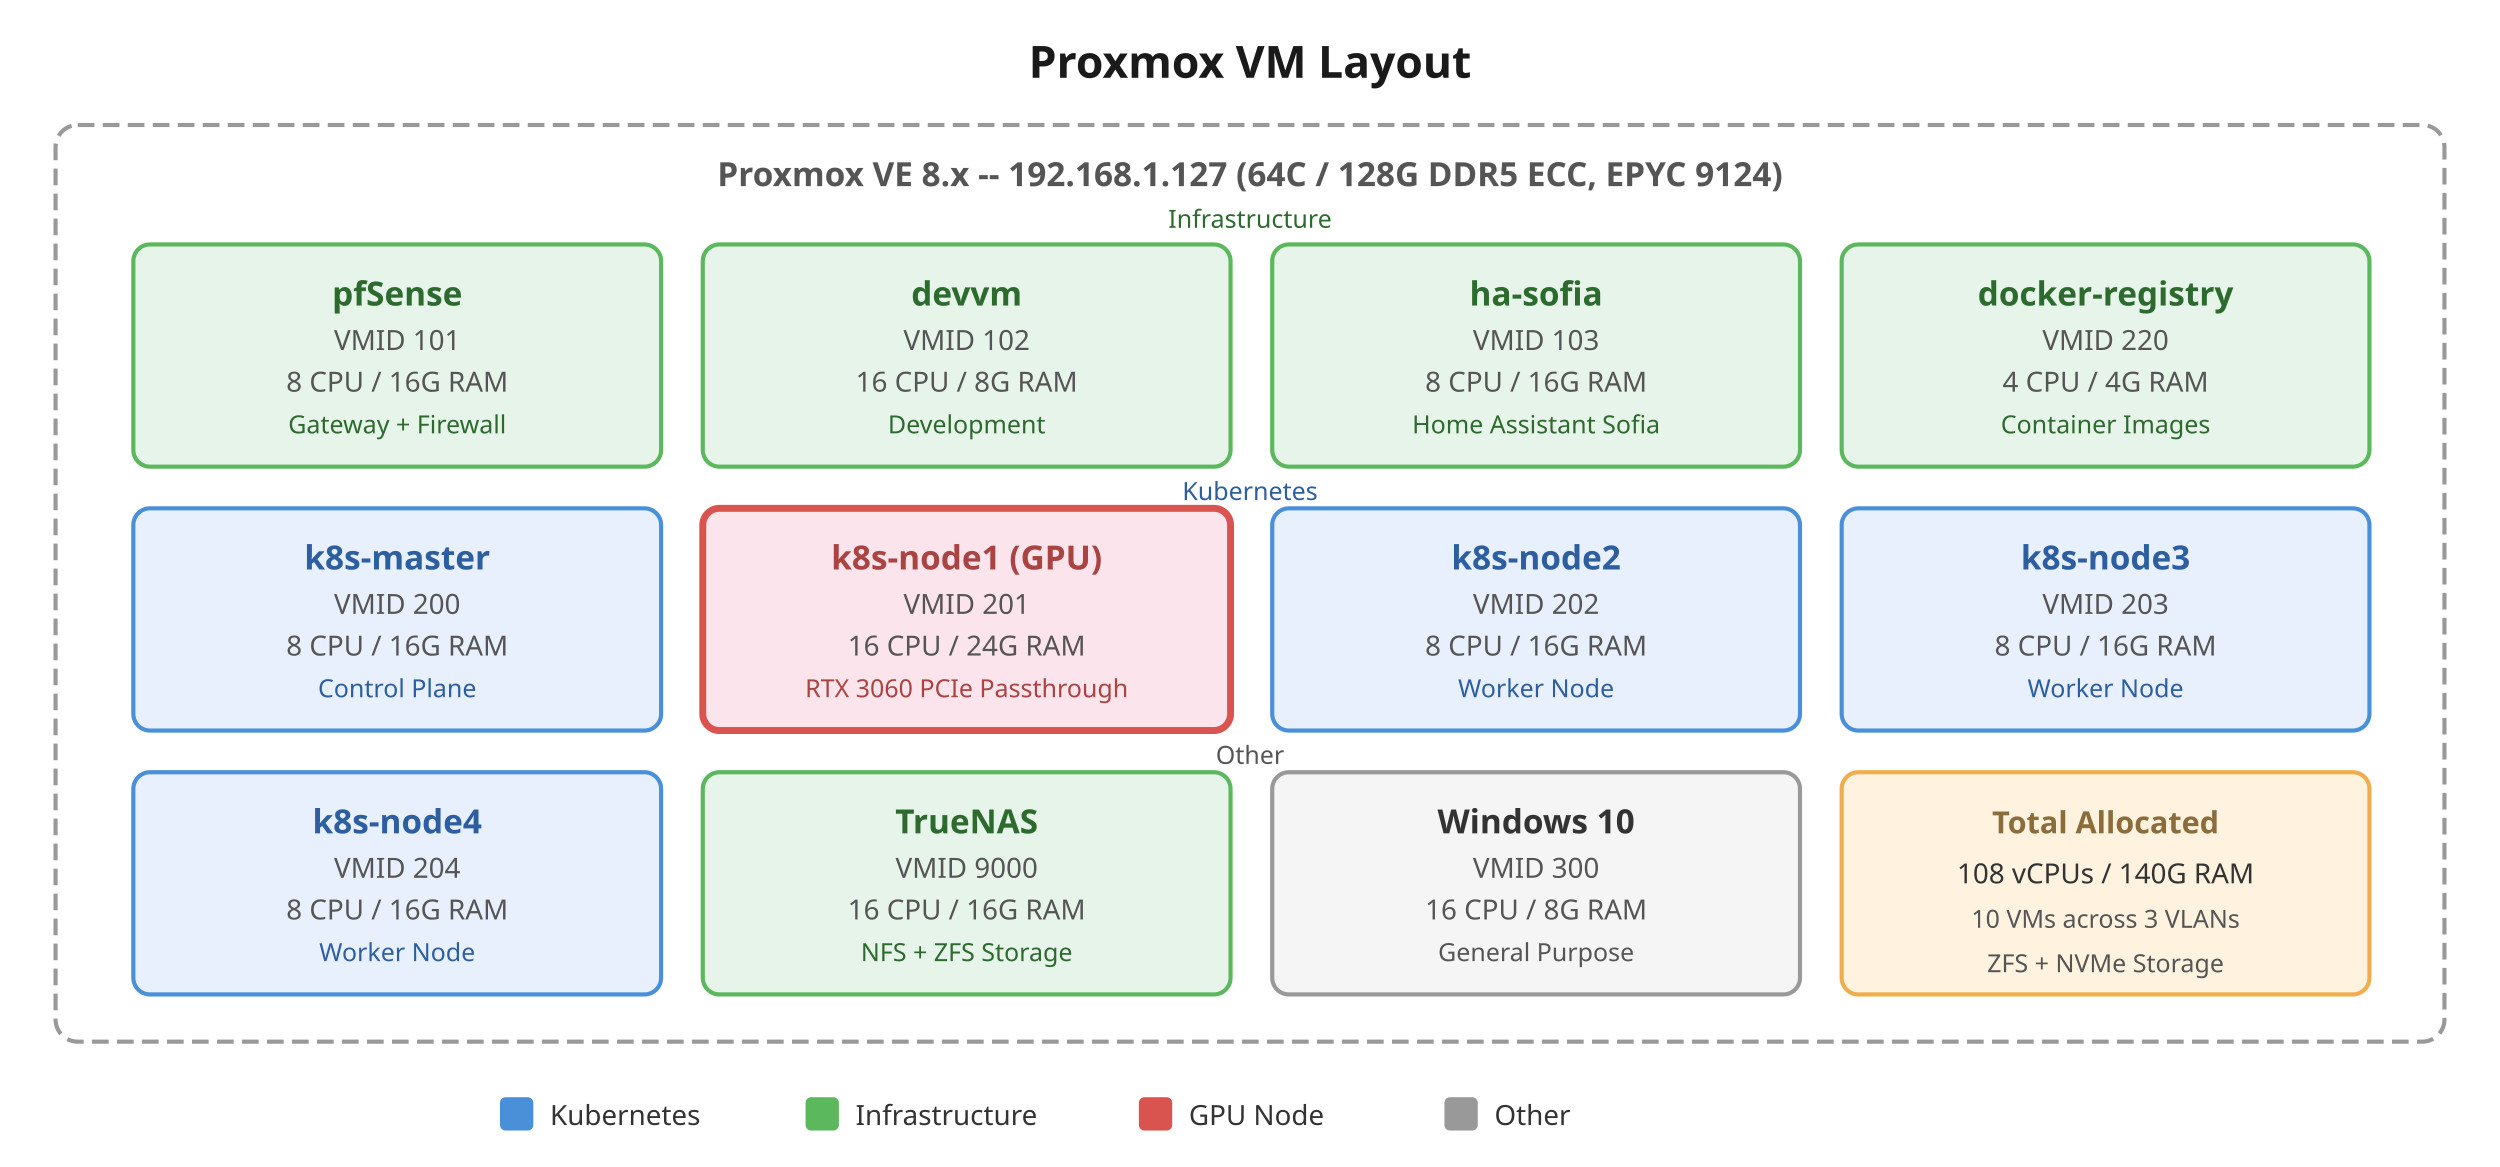
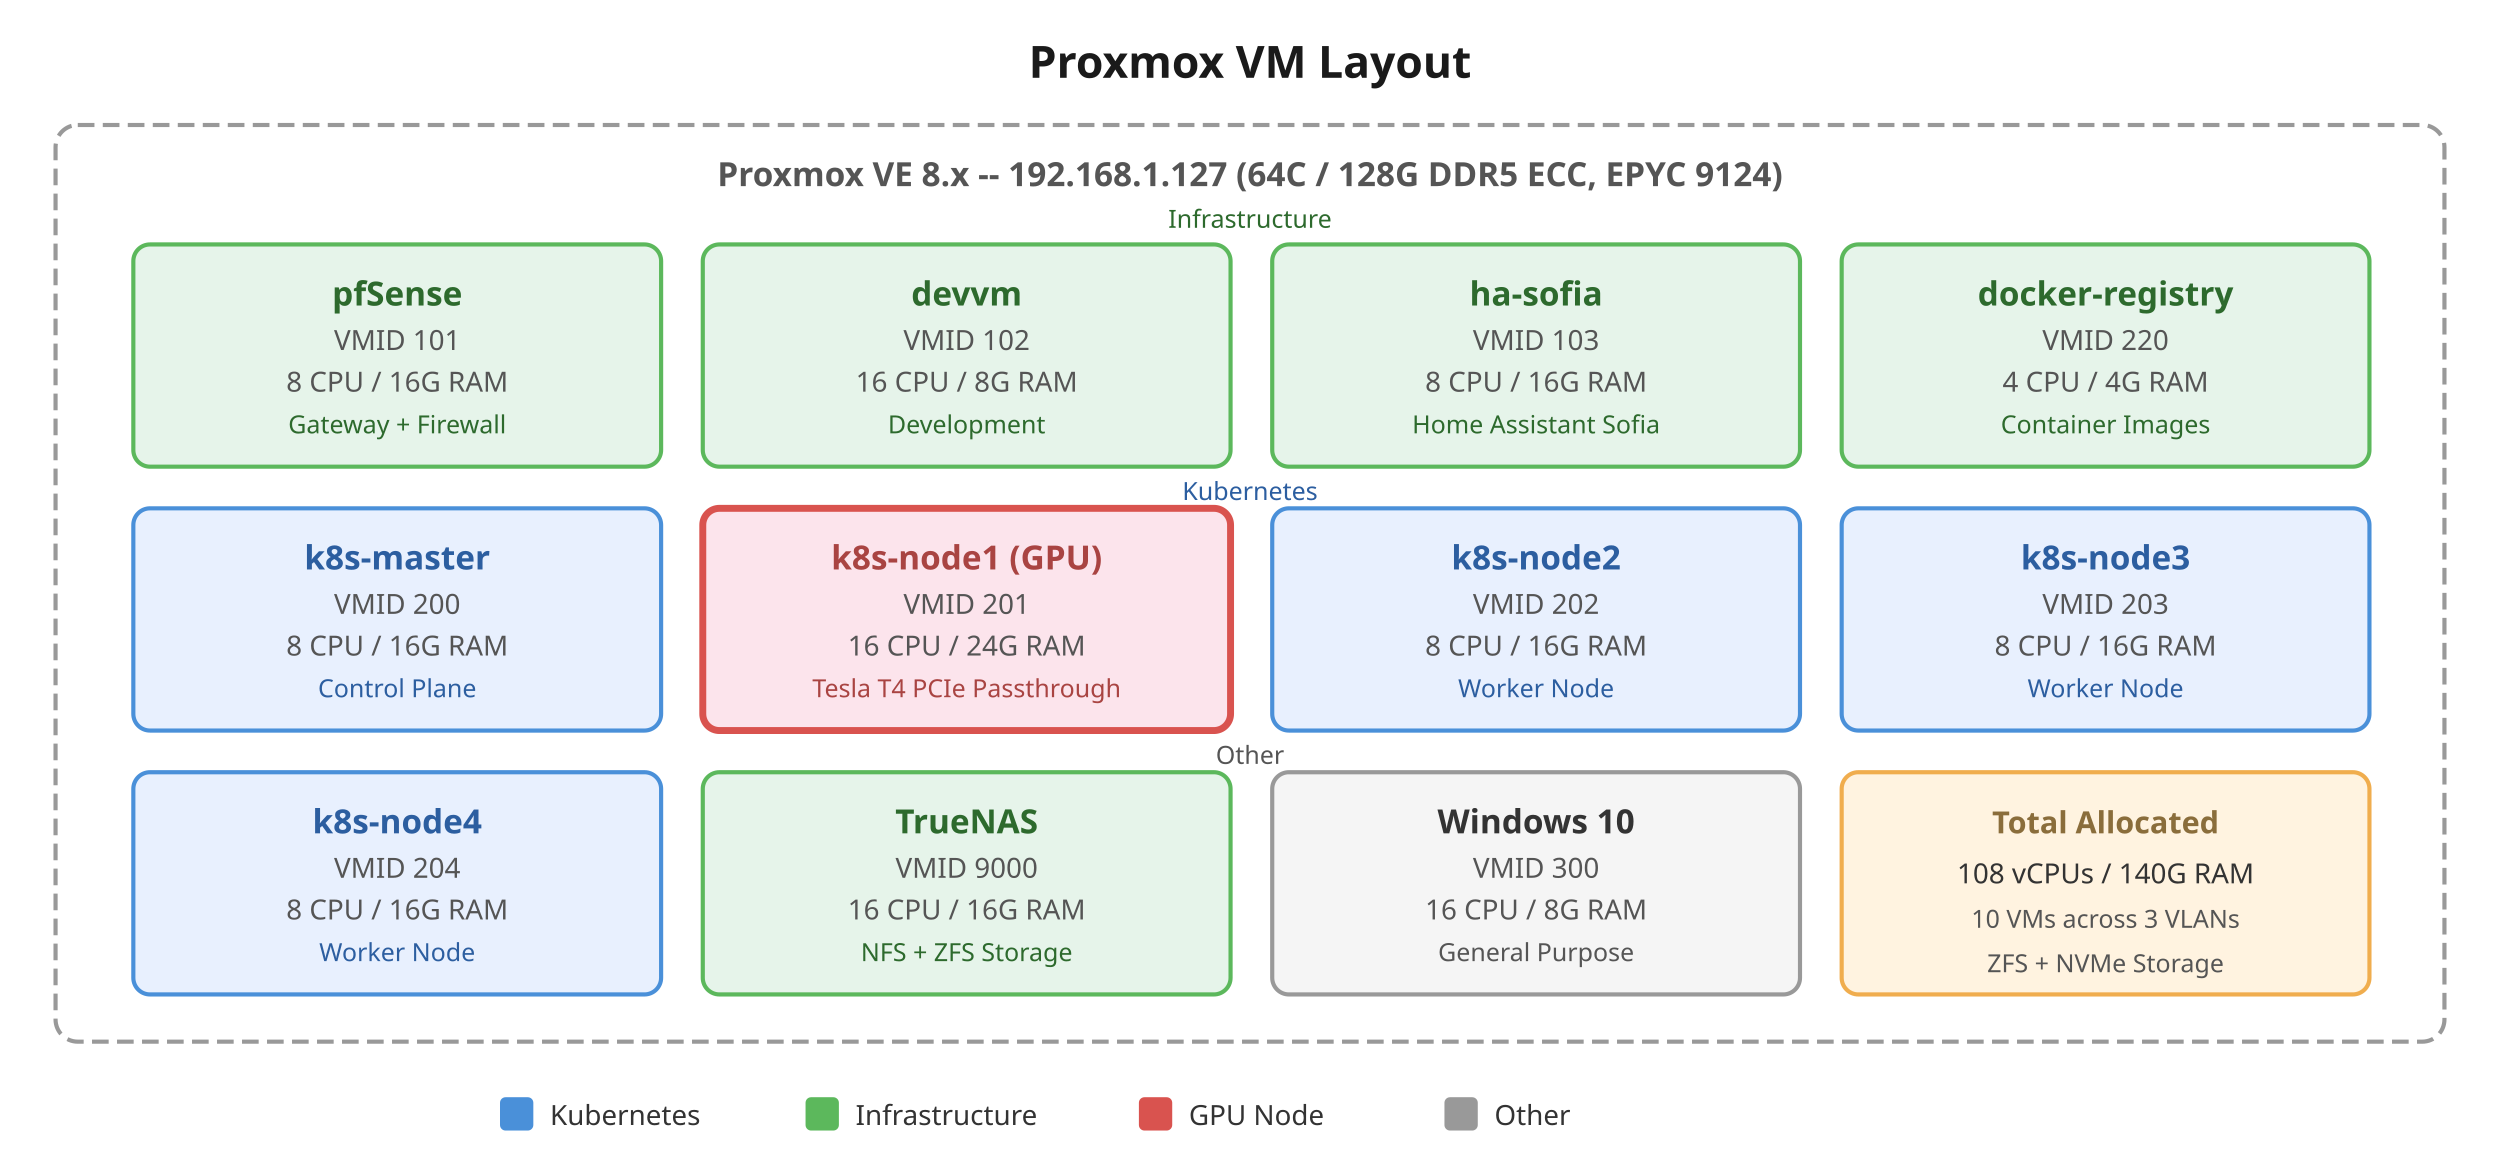
<svg xmlns="http://www.w3.org/2000/svg" viewBox="0 0 900 420" width="900" height="420" font-family="sans-serif">
  <text x="450" y="28" fill="#1a1a1a" font-size="16" font-weight="bold" text-anchor="middle">Proxmox VM Layout</text>
  <rect x="20" y="45" width="860" height="330" rx="8" fill="none" stroke="#999999" stroke-width="1.5" stroke-dasharray="6,3" />
  <text x="450" y="67" fill="#555555" font-size="12" font-weight="bold" text-anchor="middle">Proxmox VE 8.x -- 192.168.1.127 (64C / 128G DDR5 ECC, EPYC 9124)</text>
  <text x="450" y="82" fill="#2d6a2d" font-size="9" text-anchor="middle">Infrastructure</text>
  <rect x="48" y="88" width="190" height="80" rx="6" fill="#e6f4ea" stroke="#5cb85c" stroke-width="1.5" />
  <text x="143" y="110" fill="#2d6a2d" font-size="12" font-weight="bold" text-anchor="middle">pfSense</text>
  <text x="143" y="126" fill="#555555" font-size="10" text-anchor="middle">VMID 101</text>
  <text x="143" y="141" fill="#555555" font-size="10" text-anchor="middle">8 CPU / 16G RAM</text>
  <text x="143" y="156" fill="#2d6a2d" font-size="9" text-anchor="middle">Gateway + Firewall</text>
  <rect x="253" y="88" width="190" height="80" rx="6" fill="#e6f4ea" stroke="#5cb85c" stroke-width="1.5" />
  <text x="348" y="110" fill="#2d6a2d" font-size="12" font-weight="bold" text-anchor="middle">devvm</text>
  <text x="348" y="126" fill="#555555" font-size="10" text-anchor="middle">VMID 102</text>
  <text x="348" y="141" fill="#555555" font-size="10" text-anchor="middle">16 CPU / 8G RAM</text>
  <text x="348" y="156" fill="#2d6a2d" font-size="9" text-anchor="middle">Development</text>
  <rect x="458" y="88" width="190" height="80" rx="6" fill="#e6f4ea" stroke="#5cb85c" stroke-width="1.5" />
  <text x="553" y="110" fill="#2d6a2d" font-size="12" font-weight="bold" text-anchor="middle">ha-sofia</text>
  <text x="553" y="126" fill="#555555" font-size="10" text-anchor="middle">VMID 103</text>
  <text x="553" y="141" fill="#555555" font-size="10" text-anchor="middle">8 CPU / 16G RAM</text>
  <text x="553" y="156" fill="#2d6a2d" font-size="9" text-anchor="middle">Home Assistant Sofia</text>
  <rect x="663" y="88" width="190" height="80" rx="6" fill="#e6f4ea" stroke="#5cb85c" stroke-width="1.5" />
  <text x="758" y="110" fill="#2d6a2d" font-size="12" font-weight="bold" text-anchor="middle">docker-registry</text>
  <text x="758" y="126" fill="#555555" font-size="10" text-anchor="middle">VMID 220</text>
  <text x="758" y="141" fill="#555555" font-size="10" text-anchor="middle">4 CPU / 4G RAM</text>
  <text x="758" y="156" fill="#2d6a2d" font-size="9" text-anchor="middle">Container Images</text>
  <text x="450" y="180" fill="#2c5ea0" font-size="9" text-anchor="middle">Kubernetes</text>
  <rect x="48" y="183" width="190" height="80" rx="6" fill="#e8f0fe" stroke="#4a90d9" stroke-width="1.5" />
  <text x="143" y="205" fill="#2c5ea0" font-size="12" font-weight="bold" text-anchor="middle">k8s-master</text>
  <text x="143" y="221" fill="#555555" font-size="10" text-anchor="middle">VMID 200</text>
  <text x="143" y="236" fill="#555555" font-size="10" text-anchor="middle">8 CPU / 16G RAM</text>
  <text x="143" y="251" fill="#2c5ea0" font-size="9" text-anchor="middle">Control Plane</text>
  <rect x="253" y="183" width="190" height="80" rx="6" fill="#fce4ec" stroke="#d9534f" stroke-width="2.5" />
  <text x="348" y="205" fill="#a94442" font-size="12" font-weight="bold" text-anchor="middle">k8s-node1 (GPU)</text>
  <text x="348" y="221" fill="#555555" font-size="10" text-anchor="middle">VMID 201</text>
  <text x="348" y="236" fill="#555555" font-size="10" text-anchor="middle">16 CPU / 24G RAM</text>
-   <text x="348" y="251" fill="#a94442" font-size="9" text-anchor="middle">RTX 3060 PCIe Passthrough</text>
+   <text x="348" y="251" fill="#a94442" font-size="9" text-anchor="middle">Tesla T4 PCIe Passthrough</text>
  <rect x="458" y="183" width="190" height="80" rx="6" fill="#e8f0fe" stroke="#4a90d9" stroke-width="1.5" />
  <text x="553" y="205" fill="#2c5ea0" font-size="12" font-weight="bold" text-anchor="middle">k8s-node2</text>
  <text x="553" y="221" fill="#555555" font-size="10" text-anchor="middle">VMID 202</text>
  <text x="553" y="236" fill="#555555" font-size="10" text-anchor="middle">8 CPU / 16G RAM</text>
  <text x="553" y="251" fill="#2c5ea0" font-size="9" text-anchor="middle">Worker Node</text>
  <rect x="663" y="183" width="190" height="80" rx="6" fill="#e8f0fe" stroke="#4a90d9" stroke-width="1.5" />
  <text x="758" y="205" fill="#2c5ea0" font-size="12" font-weight="bold" text-anchor="middle">k8s-node3</text>
  <text x="758" y="221" fill="#555555" font-size="10" text-anchor="middle">VMID 203</text>
  <text x="758" y="236" fill="#555555" font-size="10" text-anchor="middle">8 CPU / 16G RAM</text>
  <text x="758" y="251" fill="#2c5ea0" font-size="9" text-anchor="middle">Worker Node</text>
  <text x="450" y="275" fill="#555555" font-size="9" text-anchor="middle">Other</text>
  <rect x="48" y="278" width="190" height="80" rx="6" fill="#e8f0fe" stroke="#4a90d9" stroke-width="1.5" />
  <text x="143" y="300" fill="#2c5ea0" font-size="12" font-weight="bold" text-anchor="middle">k8s-node4</text>
  <text x="143" y="316" fill="#555555" font-size="10" text-anchor="middle">VMID 204</text>
  <text x="143" y="331" fill="#555555" font-size="10" text-anchor="middle">8 CPU / 16G RAM</text>
  <text x="143" y="346" fill="#2c5ea0" font-size="9" text-anchor="middle">Worker Node</text>
  <rect x="253" y="278" width="190" height="80" rx="6" fill="#e6f4ea" stroke="#5cb85c" stroke-width="1.5" />
  <text x="348" y="300" fill="#2d6a2d" font-size="12" font-weight="bold" text-anchor="middle">TrueNAS</text>
  <text x="348" y="316" fill="#555555" font-size="10" text-anchor="middle">VMID 9000</text>
  <text x="348" y="331" fill="#555555" font-size="10" text-anchor="middle">16 CPU / 16G RAM</text>
  <text x="348" y="346" fill="#2d6a2d" font-size="9" text-anchor="middle">NFS + ZFS Storage</text>
  <rect x="458" y="278" width="190" height="80" rx="6" fill="#f5f5f5" stroke="#999999" stroke-width="1.5" />
  <text x="553" y="300" fill="#333333" font-size="12" font-weight="bold" text-anchor="middle">Windows 10</text>
  <text x="553" y="316" fill="#555555" font-size="10" text-anchor="middle">VMID 300</text>
  <text x="553" y="331" fill="#555555" font-size="10" text-anchor="middle">16 CPU / 8G RAM</text>
  <text x="553" y="346" fill="#555555" font-size="9" text-anchor="middle">General Purpose</text>
  <rect x="663" y="278" width="190" height="80" rx="6" fill="#fff3e0" stroke="#f0ad4e" stroke-width="1.5" />
  <text x="758" y="300" fill="#8a6d3b" font-size="11" font-weight="bold" text-anchor="middle">Total Allocated</text>
  <text x="758" y="318" fill="#333333" font-size="10" text-anchor="middle">108 vCPUs / 140G RAM</text>
  <text x="758" y="334" fill="#555555" font-size="9" text-anchor="middle">10 VMs across 3 VLANs</text>
  <text x="758" y="350" fill="#555555" font-size="9" text-anchor="middle">ZFS + NVMe Storage</text>
  <rect x="180" y="395" width="12" height="12" rx="2" fill="#4a90d9" />
  <text x="198" y="405" fill="#333333" font-size="10">Kubernetes</text>
  <rect x="290" y="395" width="12" height="12" rx="2" fill="#5cb85c" />
  <text x="308" y="405" fill="#333333" font-size="10">Infrastructure</text>
  <rect x="410" y="395" width="12" height="12" rx="2" fill="#d9534f" />
  <text x="428" y="405" fill="#333333" font-size="10">GPU Node</text>
  <rect x="520" y="395" width="12" height="12" rx="2" fill="#999999" />
  <text x="538" y="405" fill="#333333" font-size="10">Other</text>
</svg>
